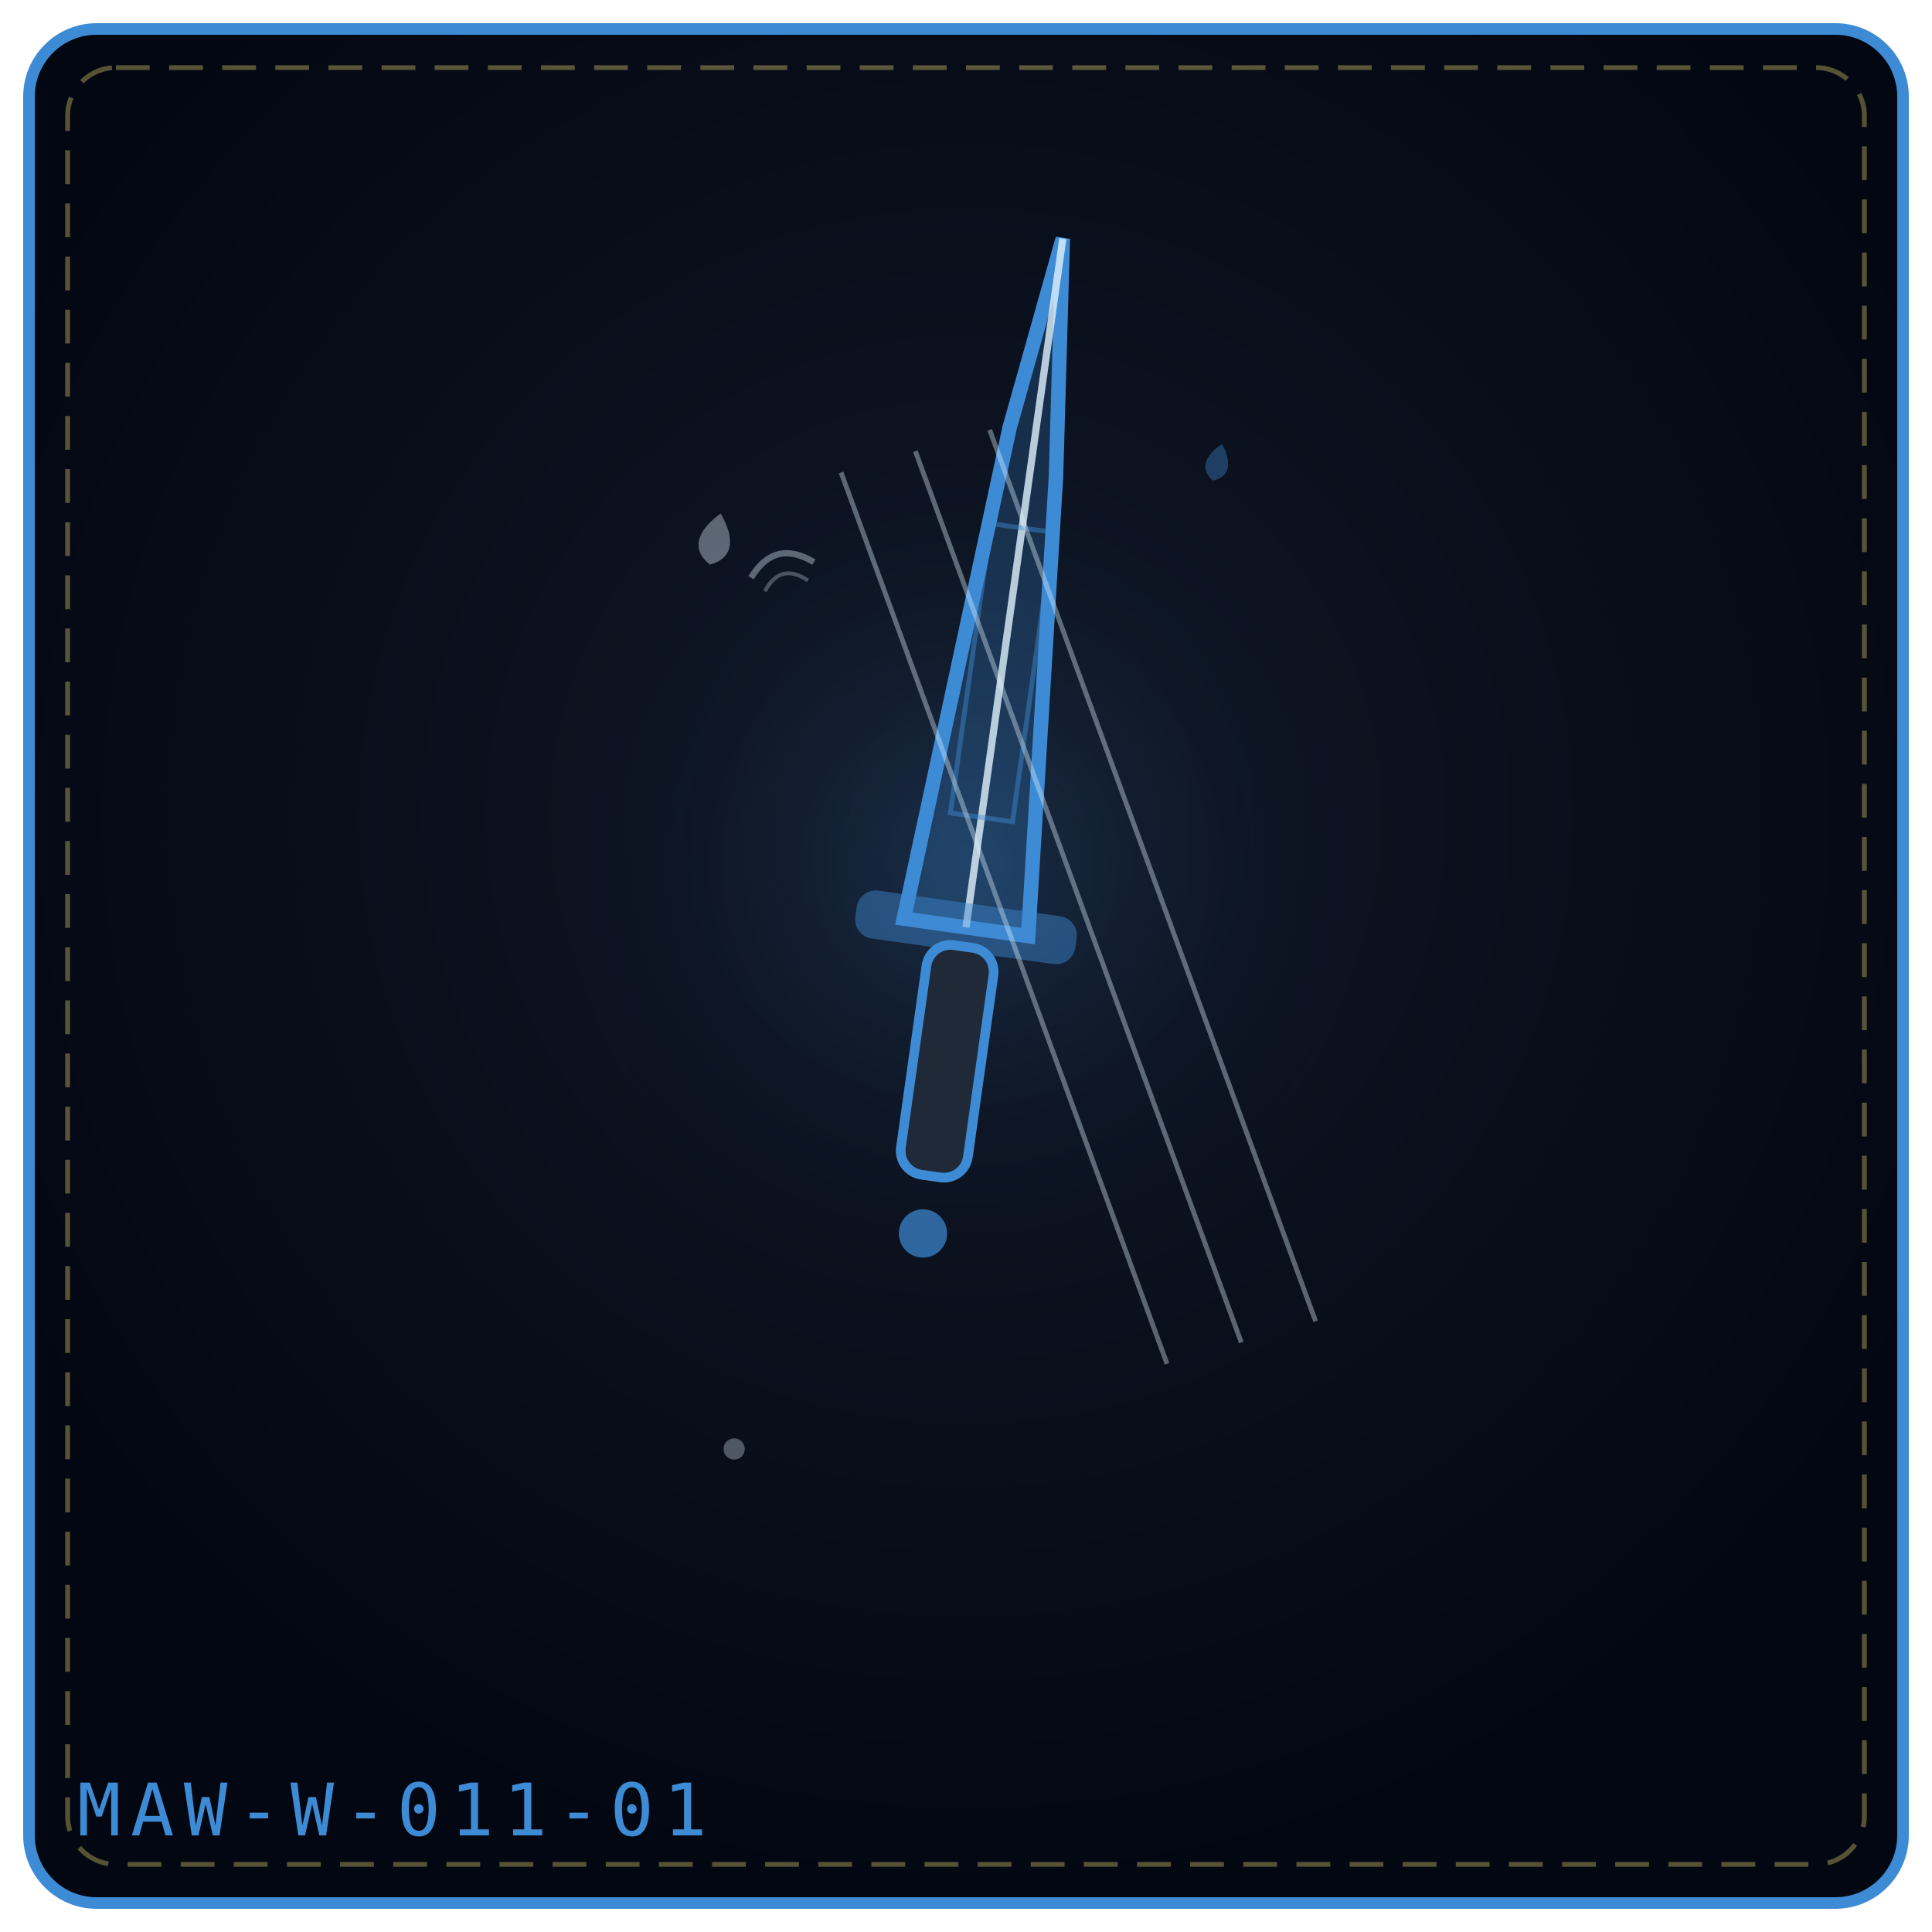
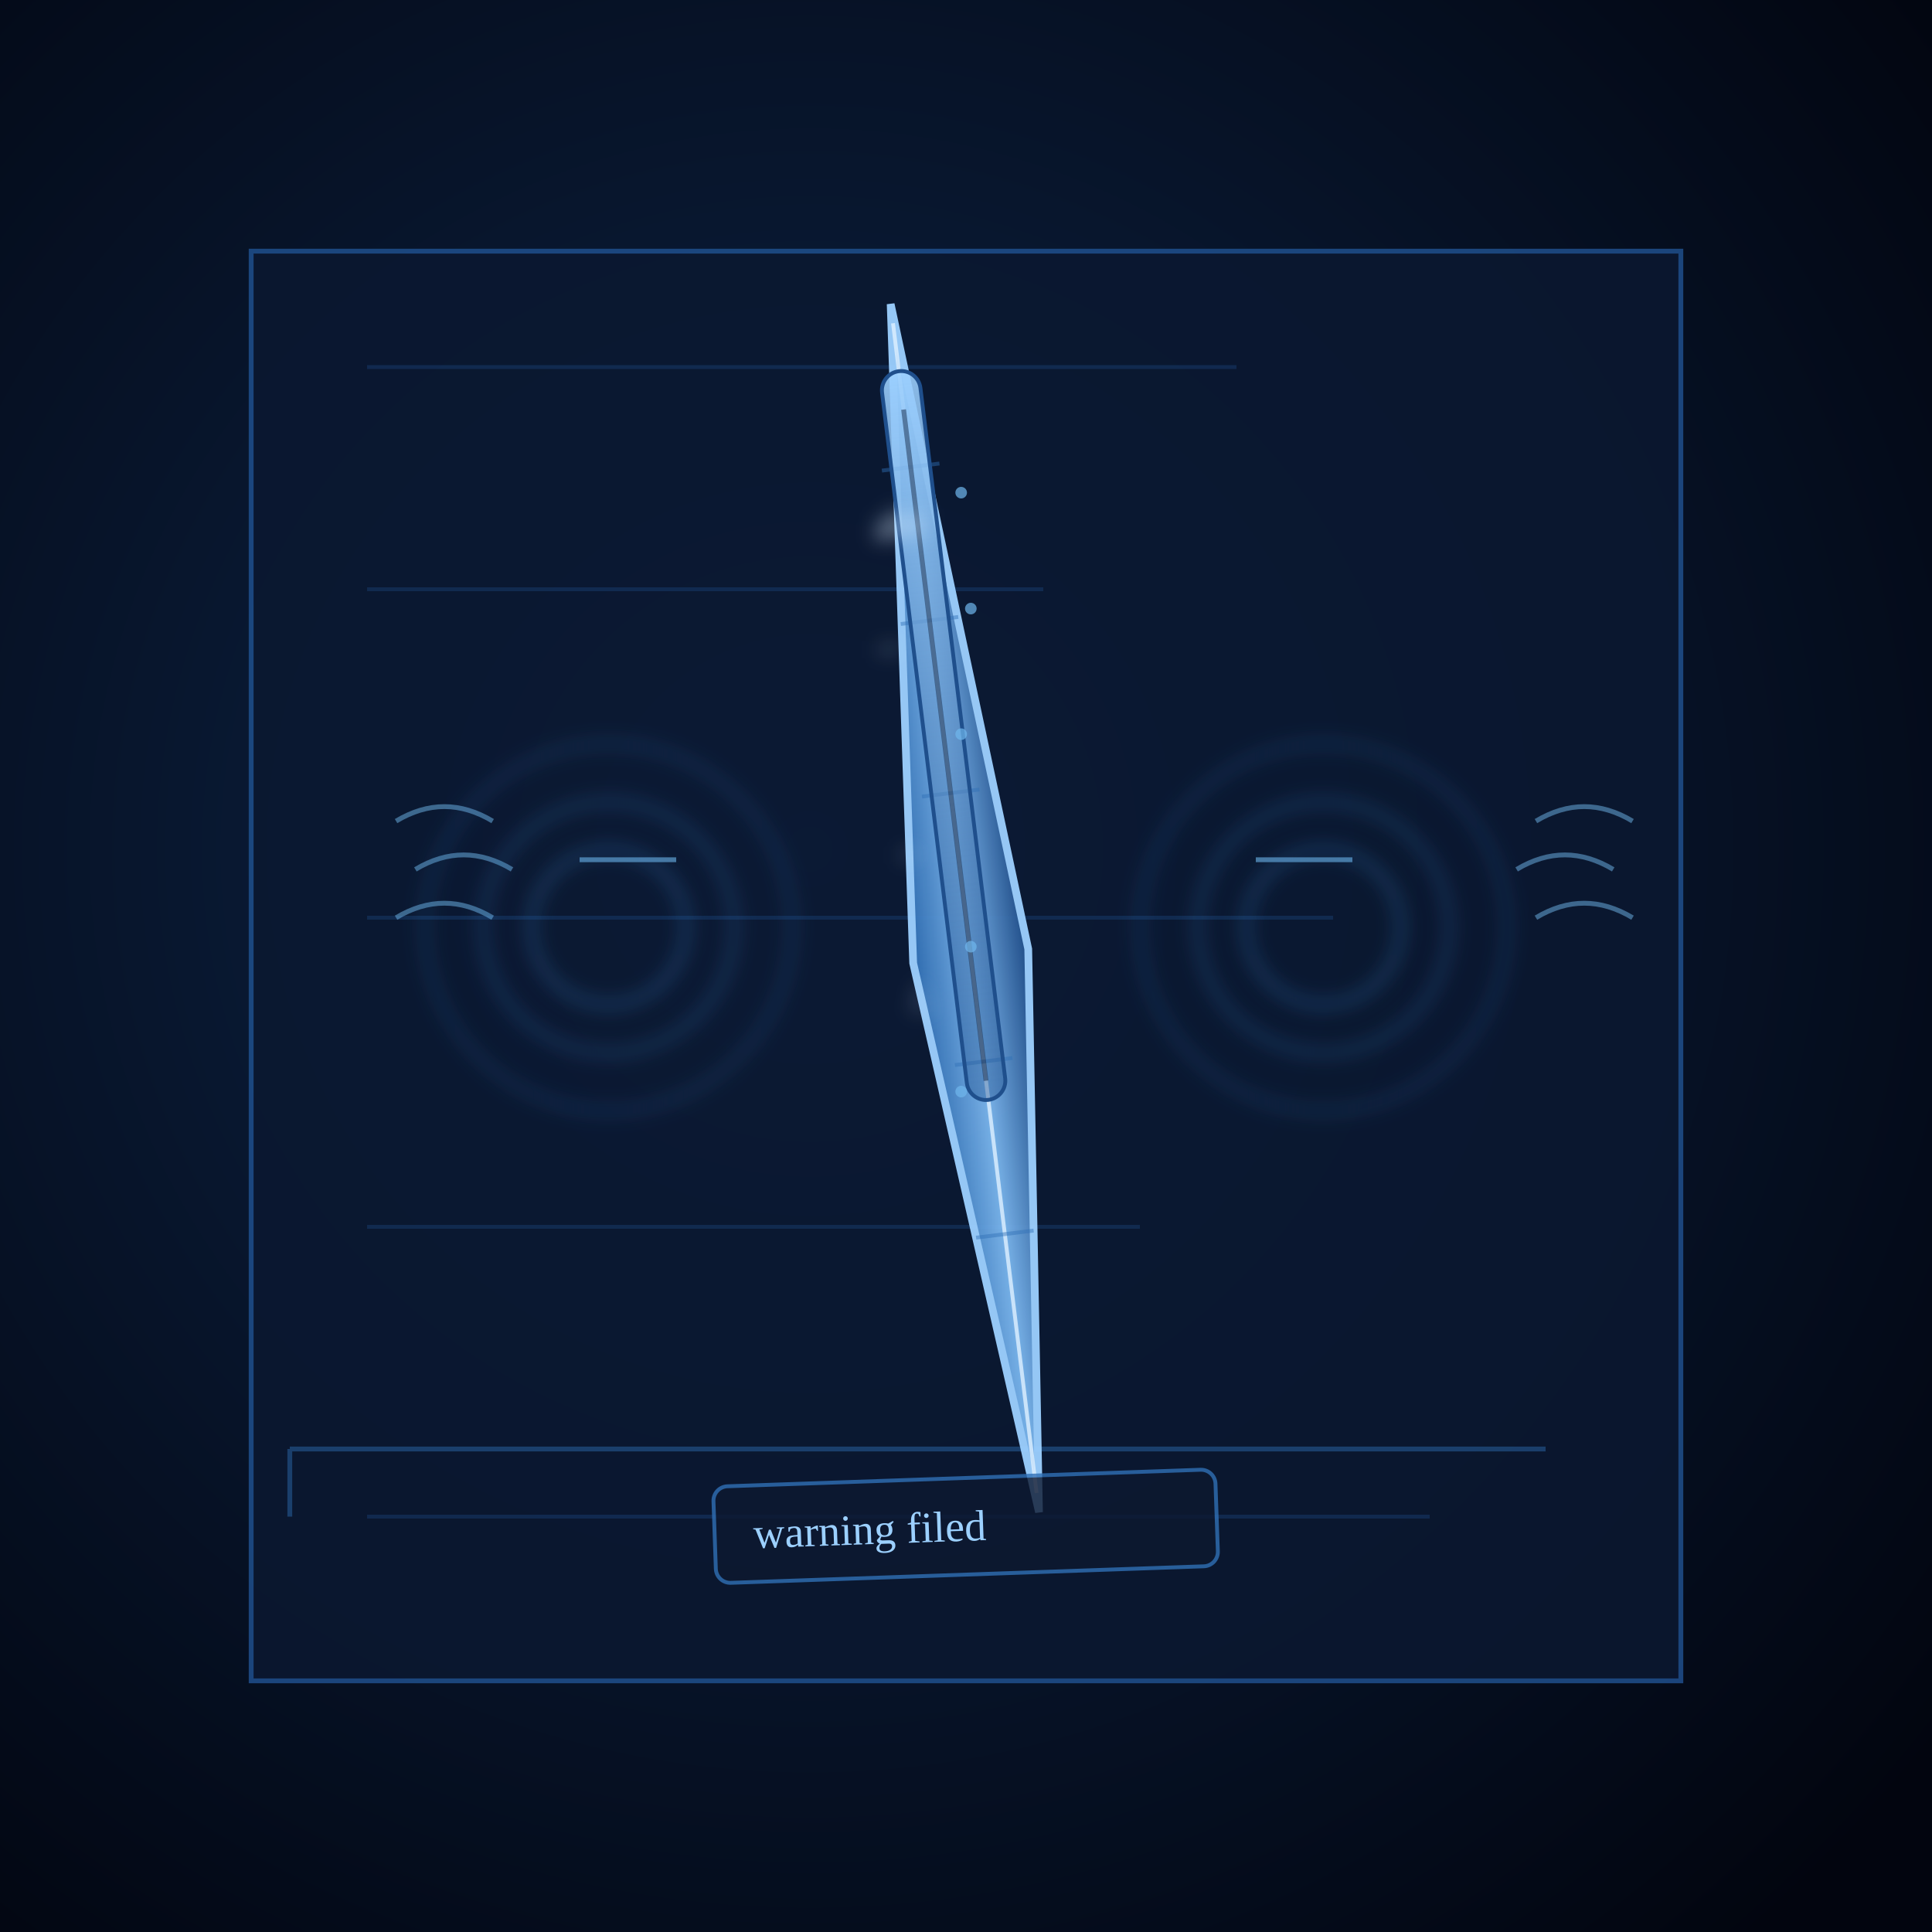
<svg xmlns="http://www.w3.org/2000/svg" viewBox="0 0 400 400" width="100%" height="100%" role="img" aria-label="THE LISTENING REQUIEM">
  <defs>
-     <radialGradient id="bg6560f7" cx="50%" cy="42%" r="58%">
-       <stop offset="0%" stop-color="#111827" />
-       <stop offset="100%" stop-color="#030712" />
+     <radialGradient id="lrBg" cx=".42" cy=".44" r=".74">
+       <stop offset="0" stop-color="#0d2548" />
+       <stop offset="1" stop-color="#02050f" />
    </radialGradient>
-     <radialGradient id="gl6560f7" cx="50%" cy="46%" r="42%">
-       <stop offset="0%" stop-color="#3e8bd5" stop-opacity=".2" />
-       <stop offset="100%" stop-color="#000" stop-opacity="0" />
-     </radialGradient>
+     <linearGradient id="lrBlade" x1="0" y1="0" x2="1" y2="0">
+       <stop offset="0" stop-color="#2f6fb5" />
+       <stop offset=".5" stop-color="#7cb7ef" />
+       <stop offset="1" stop-color="#1f4f8c" />
+     </linearGradient>
+     <linearGradient id="lrGroove" x1="0" y1="0" x2="0" y2="1">
+       <stop offset="0" stop-color="#9cd0ff" stop-opacity=".9" />
+       <stop offset="1" stop-color="#1f4f8c" stop-opacity=".4" />
+     </linearGradient>
+     <filter id="lrGlow" x="-50%" y="-50%" width="200%" height="200%">
+       <feGaussianBlur stdDeviation="2" />
+     </filter>
  </defs>
-   <rect x="6" y="6" width="388" height="388" rx="14" fill="url(#bg6560f7)" stroke="#3e8bd5" stroke-width="2.4" />
-   <rect x="14" y="14" width="372" height="372" rx="10" fill="none" stroke="#f1df76" stroke-width="1" stroke-dasharray="7 4" opacity=".35" />
-   <circle cx="200" cy="188" r="113" fill="url(#gl6560f7)" />
-   <g transform="rotate(8 200.0 192.0)">
-     <path d="M187.0 192.0 L194.54 88.32 L200.0 48.0 L205.46 96.96 L213.0 192.0 Z" fill="#3e8bd5" fill-opacity=".24" stroke="#3e8bd5" stroke-width="3" />
-     <path d="M200.0 192.0 L200.0 48.0" fill="none" stroke="#e0f2fe" stroke-width="1.5" opacity=".8" />
-     <rect x="193.5" y="108.5" width="13.0" height="60.5" fill="none" stroke="#3e8bd5" stroke-width="1" opacity=".45" />
-     <rect x="177.0" y="187.0" width="46.0" height="10" rx="4" fill="#3e8bd5" fill-opacity=".45" />
-     <rect x="193.0" y="196.0" width="14" height="48.0" rx="5" fill="#1f2937" stroke="#3e8bd5" stroke-width="2" />
-     <circle cx="200.0" cy="256.0" r="5.0" fill="#3e8bd5" fill-opacity=".7" />
+   <rect width="400" height="400" fill="url(#lrBg)" />
+   <path d="M52 52 L348 52 L348 348 L52 348 Z" fill="#0a1830" stroke="#1f4f8c" stroke-width="1" opacity=".85" />
+   <g stroke="#173c6e" stroke-width=".8" opacity=".5">
+     <path d="M76 76 h180 M76 122 h140 M76 190 h200 M76 254 h160 M76 314 h220" />
  </g>
-   <g transform="rotate(-16 214.0 128.0)">
-     <path d="M184.0 88.0 L198.0 284.0" fill="none" stroke="#e0f2fe" stroke-width="1" opacity=".38" />
+   <path d="M60 300 h260 M60 300 L60 314" stroke="#2f6fb5" stroke-width="1" opacity=".45" />
+   <g fill="none" stroke="#6fb7ec" stroke-width="1" opacity=".5">
+     <path d="M82 170 q10 -6 20 0 M86 180 q10 -6 20 0 M82 190 q10 -6 20 0" />
+     <path d="M318 170 q10 -6 20 0 M314 180 q10 -6 20 0 M318 190 q10 -6 20 0" />
  </g>
-   <g transform="rotate(-16 214.0 128.0)">
-     <path d="M200.0 88.0 L214.0 284.0" fill="none" stroke="#e0f2fe" stroke-width="1" opacity=".38" />
+   <path d="M120 178 L140 178 M260 178 L280 178" stroke="#6fb7ec" stroke-width="1" opacity=".6" />
+   <g transform="rotate(-7 200 190)">
+     <path d="M200 62 L188 198 L200 314 L212 198 Z" fill="url(#lrBlade)" stroke="#9cd0ff" stroke-width="1.6" opacity=".95" />
+     <path d="M200 66 L200 310" stroke="#dff0ff" stroke-width=".8" opacity=".8" />
+     <path d="M194 96 L206 96 M194 128 L206 128 M194 164 L206 164 M194 220 L206 220 M194 256 L206 256" stroke="#2f6fb5" stroke-width=".8" opacity=".45" />
  </g>
-   <g transform="rotate(-16 214.0 128.0)">
-     <path d="M216.0 88.0 L230.0 284.0" fill="none" stroke="#e0f2fe" stroke-width="1" opacity=".38" />
+   <g transform="rotate(-7 200 190)">
+     <rect x="196" y="76" width="8" height="152" rx="4" fill="url(#lrGroove)" stroke="#1f4f8c" stroke-width=".8" />
+     <path d="M200 84 L200 224" stroke="#0d2548" stroke-width="1" opacity=".5" />
  </g>
-   <g transform="rotate(12 148.0 112.0)" opacity=".9">
-     <path d="M148.0 106.2 C152.3 110.9, 152.3 114.9, 148.0 117.0 C143.7 114.9, 143.7 110.9, 148.0 106.2 Z" fill="#e0f2fe" opacity=".42" />
+   <g fill="#dff0ff" filter="url(#lrGlow)">
+     <text x="191" y="110" font-size="8" transform="rotate(-7 200 190)">abc</text>
+     <text x="189" y="132" font-size="8" transform="rotate(-7 200 190)">_</text>
+     <text x="188" y="176" font-size="8" transform="rotate(-7 200 190)">..</text>
+     <text x="187" y="208" font-size="8" transform="rotate(-7 200 190)">/.</text>
  </g>
-   <g transform="rotate(14 252.0 96.0)" opacity=".9">
-     <path d="M252.0 91.8 C255.1 95.2, 255.1 98.1, 252.0 99.6 C248.9 98.1, 248.9 95.2, 252.0 91.8 Z" fill="#3e8bd5" opacity=".42" />
+   <g fill="#6fb7ec" opacity=".7">
+     <circle cx="199" cy="102" r="1.2" />
+     <circle cx="201" cy="126" r="1.2" />
+     <circle cx="199" cy="152" r="1.2" />
+     <circle cx="201" cy="196" r="1.2" />
+     <circle cx="199" cy="226" r="1.2" />
  </g>
-   <g transform="rotate(-14 152.0 300.0)" opacity=".9">
-     <circle cx="152.0" cy="300.0" r="2.2" fill="#e0f2fe" opacity=".36" />
+   <g fill="none" stroke="#3e8bd5" opacity=".55" filter="url(#lrGlow)">
+     <circle cx="126" cy="192" r="16" stroke-width="1" />
+     <circle cx="126" cy="192" r="26" stroke-width=".8" />
+     <circle cx="126" cy="192" r="38" stroke-width=".6" />
+     <circle cx="274" cy="192" r="16" stroke-width="1" />
+     <circle cx="274" cy="192" r="26" stroke-width=".8" />
+     <circle cx="274" cy="192" r="38" stroke-width=".6" />
  </g>
-   <g transform="rotate(-14 162.0 118.0)" opacity=".9">
-     <path d="M155.3 118.0 Q162.0 111.3 168.7 118.0" fill="none" stroke="#e0f2fe" stroke-width="1.3" opacity=".42" />
-     <path d="M157.4 121.4 Q162.0 116.3 166.6 121.4" fill="none" stroke="#e0f2fe" stroke-width="0.8" opacity=".32" />
+   <g transform="rotate(-2 200 318)">
+     <rect x="148" y="306" width="104" height="20" rx="3" fill="#0d1830" stroke="#2f6fb5" stroke-width=".8" opacity=".8" />
+     <text x="156" y="319" font-size="9" fill="#9cd0ff">warning filed</text>
  </g>
-   <text x="16" y="380" font-family="monospace" font-size="15" letter-spacing="2" fill="#3e8bd5">MAW-W-011-01</text>
</svg>
